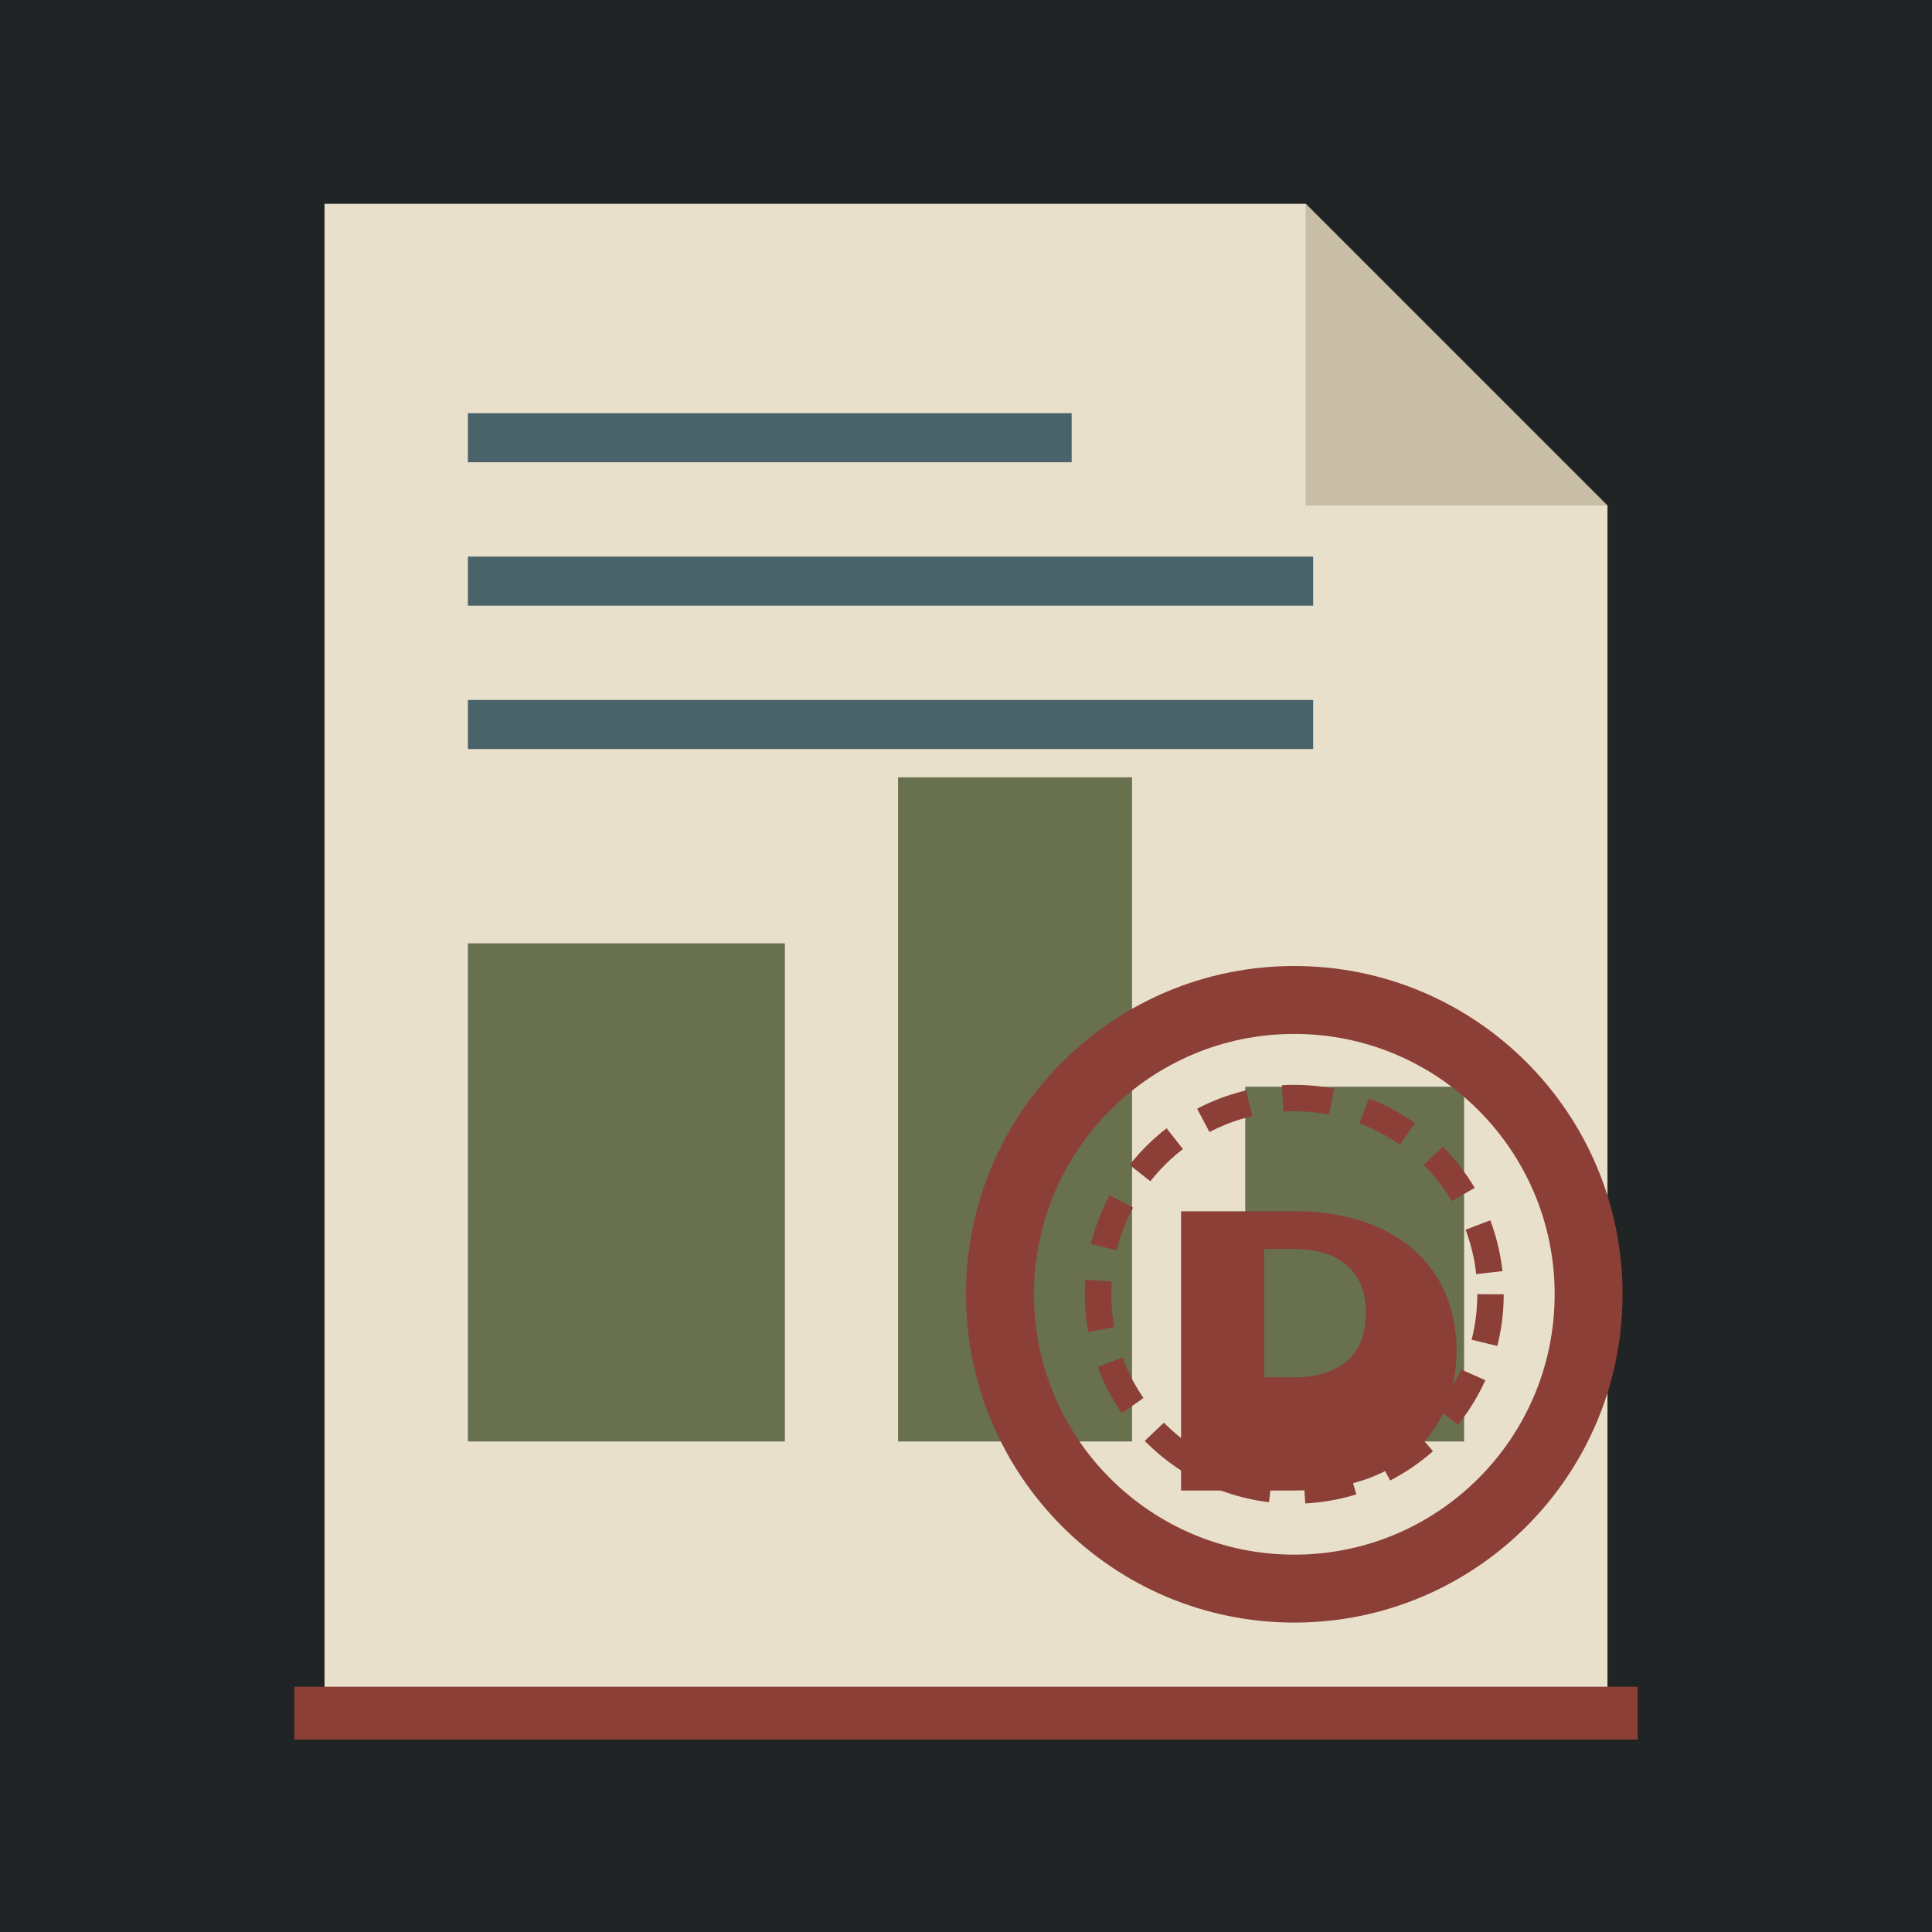
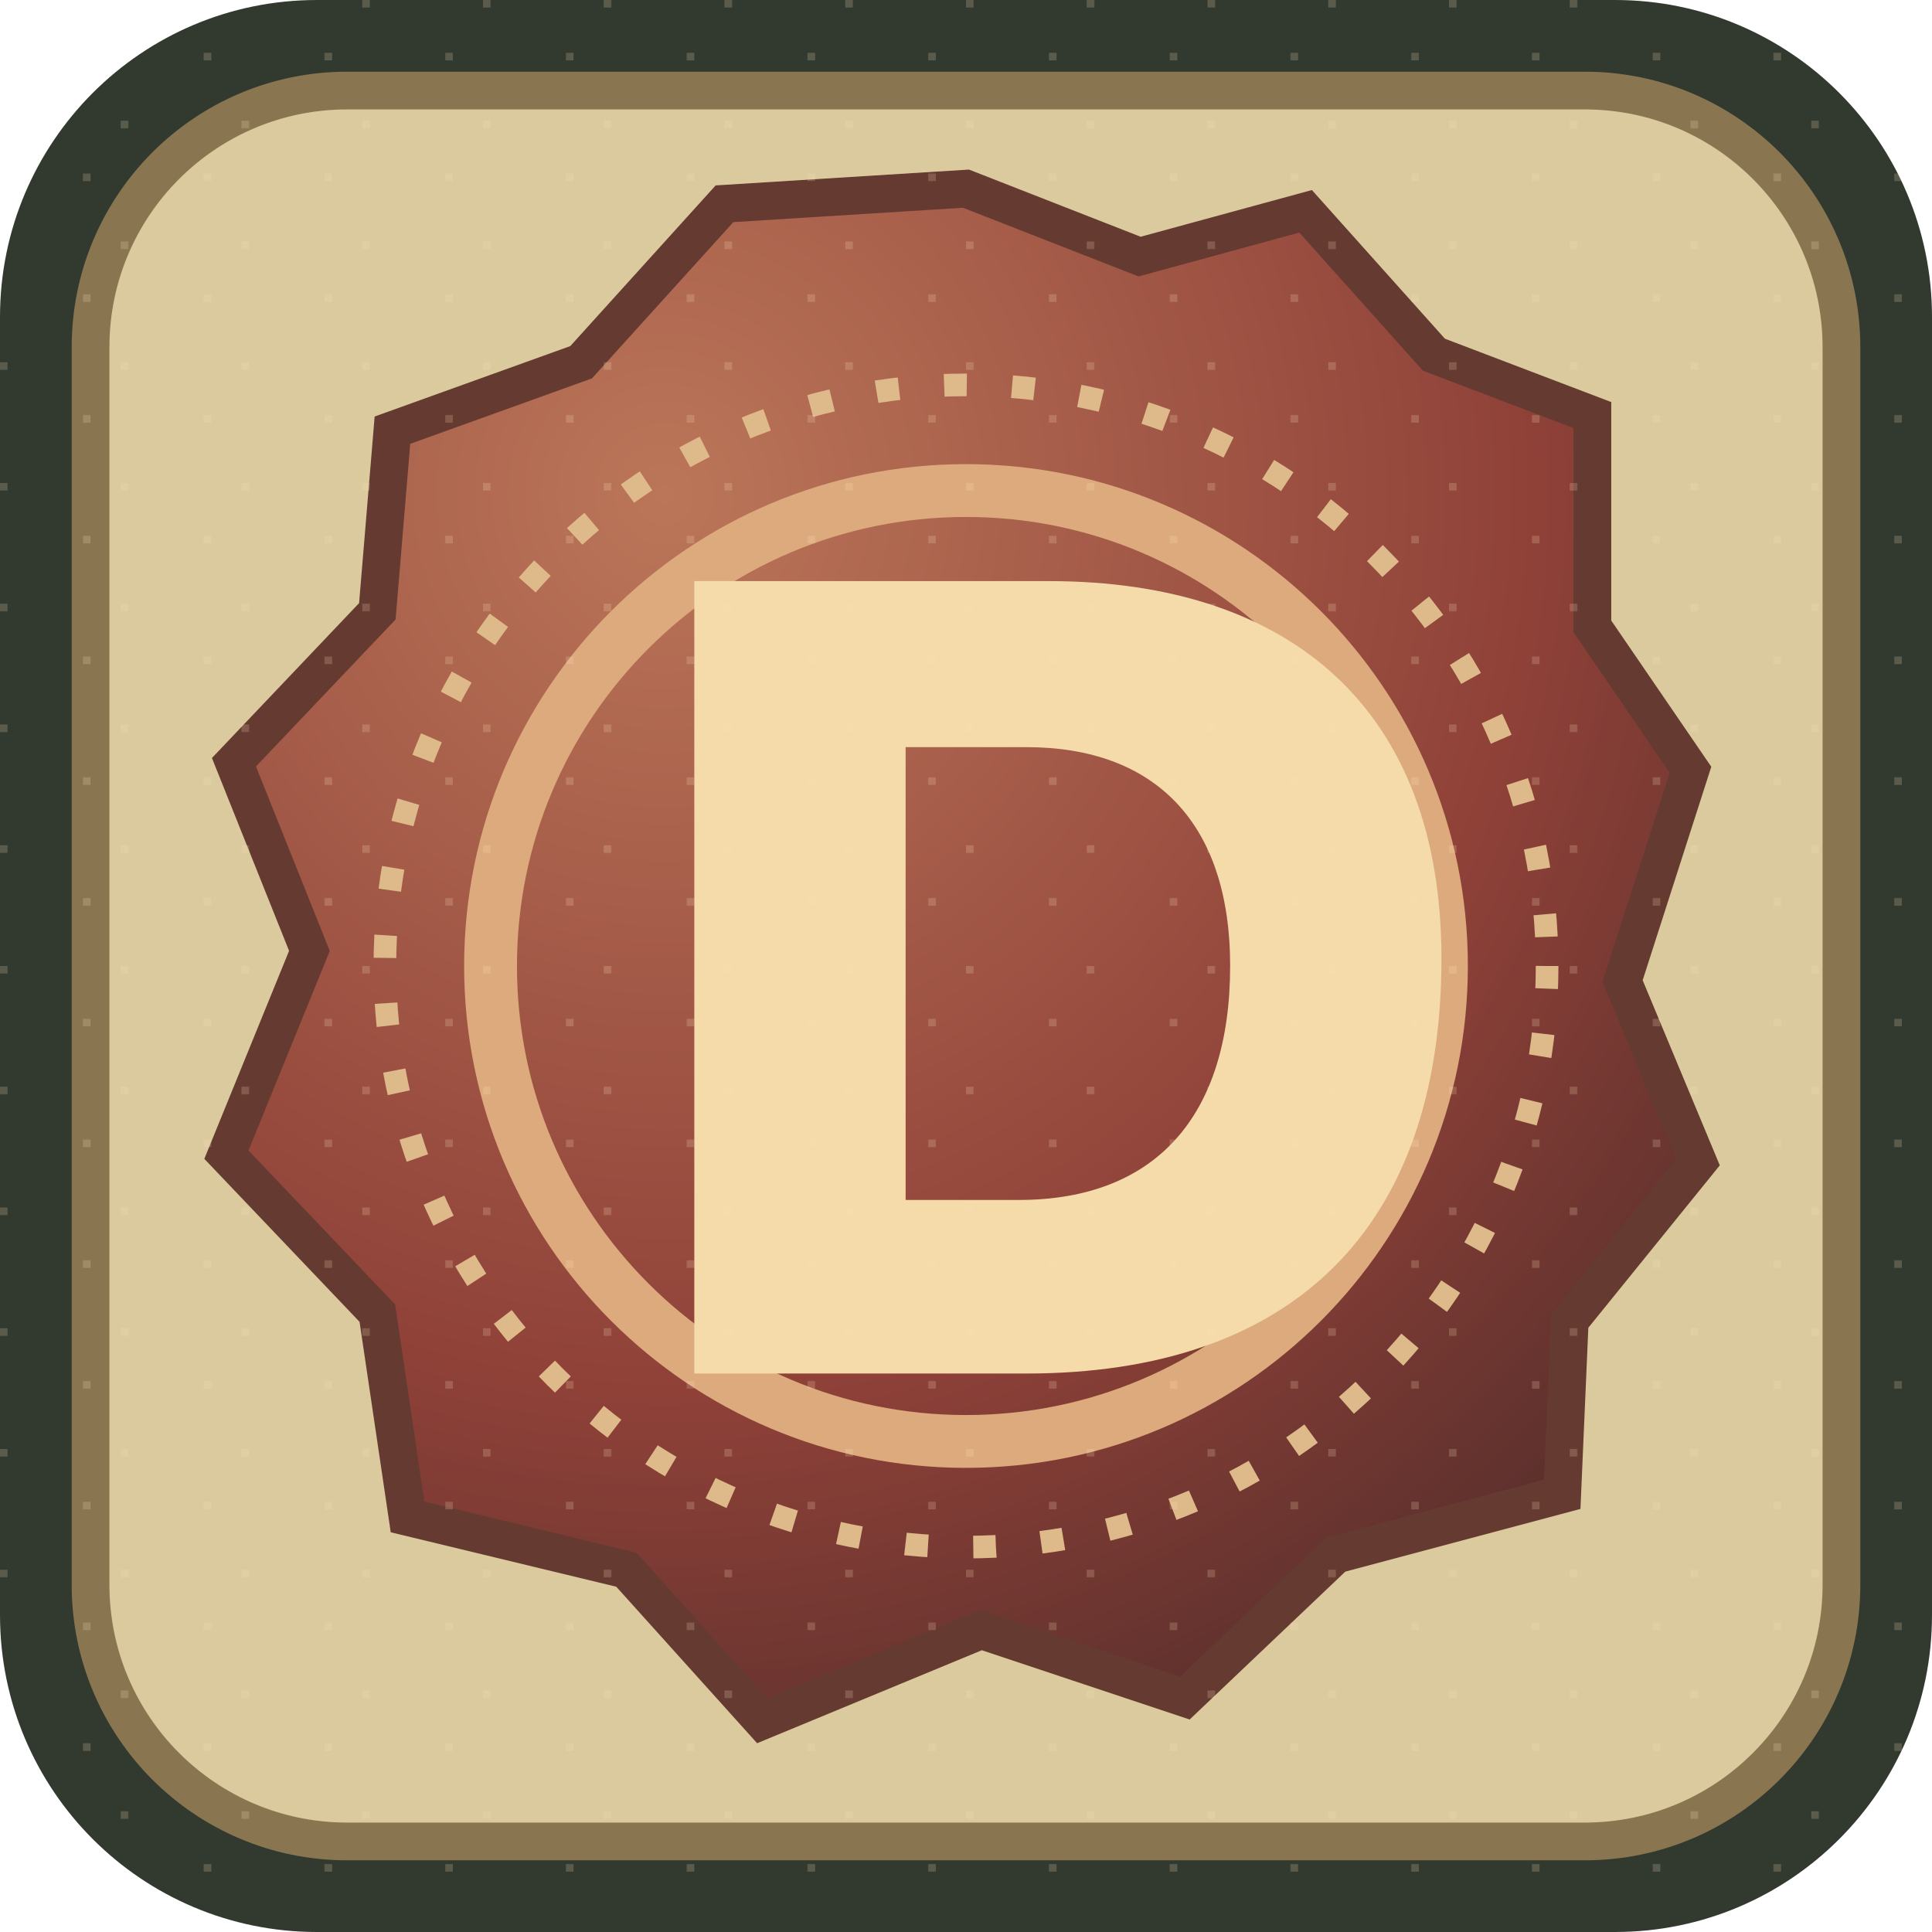
- <svg xmlns="http://www.w3.org/2000/svg" viewBox="0 0 512 512" role="img" aria-label="ДОКТРИНА">
-   <rect width="512" height="512" fill="#202424" />
-   <path d="M86 54h260l80 80v324H86z" fill="#e8e0cb" />
-   <path d="M346 54v80h80" fill="#c8bea6" />
-   <path d="M124 116h160M124 154h224M124 192h224" stroke="#4a626a" stroke-width="13" />
-   <path d="M124 250h84v132h-84zm114-44h62v176h-62zm92 82h58v94h-58z" fill="#68704e" />
-   <circle cx="343" cy="343" r="78" fill="none" stroke="#8b3f36" stroke-width="18" />
-   <circle cx="343" cy="343" r="52" fill="none" stroke="#8b3f36" stroke-width="7" stroke-dasharray="13 9" />
-   <path d="M313 365V321h30c26 0 43 14 43 37s-17 37-43 37h-30v-30zm22 0h8c12 0 19-6 19-17s-7-17-19-17h-8z" fill="#8b3f36" />
-   <path d="M78 454h356" stroke="#8b3f36" stroke-width="14" />
+ <svg xmlns="http://www.w3.org/2000/svg" viewBox="0 0 256 256">
+   <defs>
+     <radialGradient id="wax" cx=".3" cy=".2" r=".9">
+       <stop stop-color="#bb7659" />
+       <stop offset=".65" stop-color="#8f4138" />
+       <stop offset="1" stop-color="#592f2c" />
+     </radialGradient>
+     <pattern id="grain" width="16" height="16" patternUnits="userSpaceOnUse">
+       <path d="M0 0h1v1H0zM11 7h1v1h-1z" fill="#f9e3bb" opacity=".2" />
+     </pattern>
+   </defs>
+   <rect width="256" height="256" rx="42" fill="#323a30" />
+   <rect x="12" y="12" width="232" height="232" rx="34" fill="#dbca9e" stroke="#897651" stroke-width="5" />
+   <path d="M128 25 151 34 173 28 190 47 211 55 211 83 224 102 215 130 225 154 208 175 207 198 177 206 157 225 130 216 101 228 83 208 54 201 50 174 30 153 41 126 31 101 50 81 52 57 77 48 96 27Z" fill="url(#wax)" stroke="#653a31" stroke-width="5" />
+   <circle cx="128" cy="128" r="77" fill="none" stroke="#deb98a" stroke-width="3" stroke-dasharray="3 6" />
+   <circle cx="128" cy="128" r="63" fill="none" stroke="#ddaa7d" stroke-width="7" />
+   <path d="M92 77h47c32 0 52 17 52 50 0 36-20 55-55 55H92V77Zm28 22v60h15c18 0 28-11 28-31 0-19-10-29-27-29h-16Z" fill="#f4dba9" fill-rule="evenodd" />
+   <rect width="256" height="256" fill="url(#grain)" rx="42" />
</svg>
